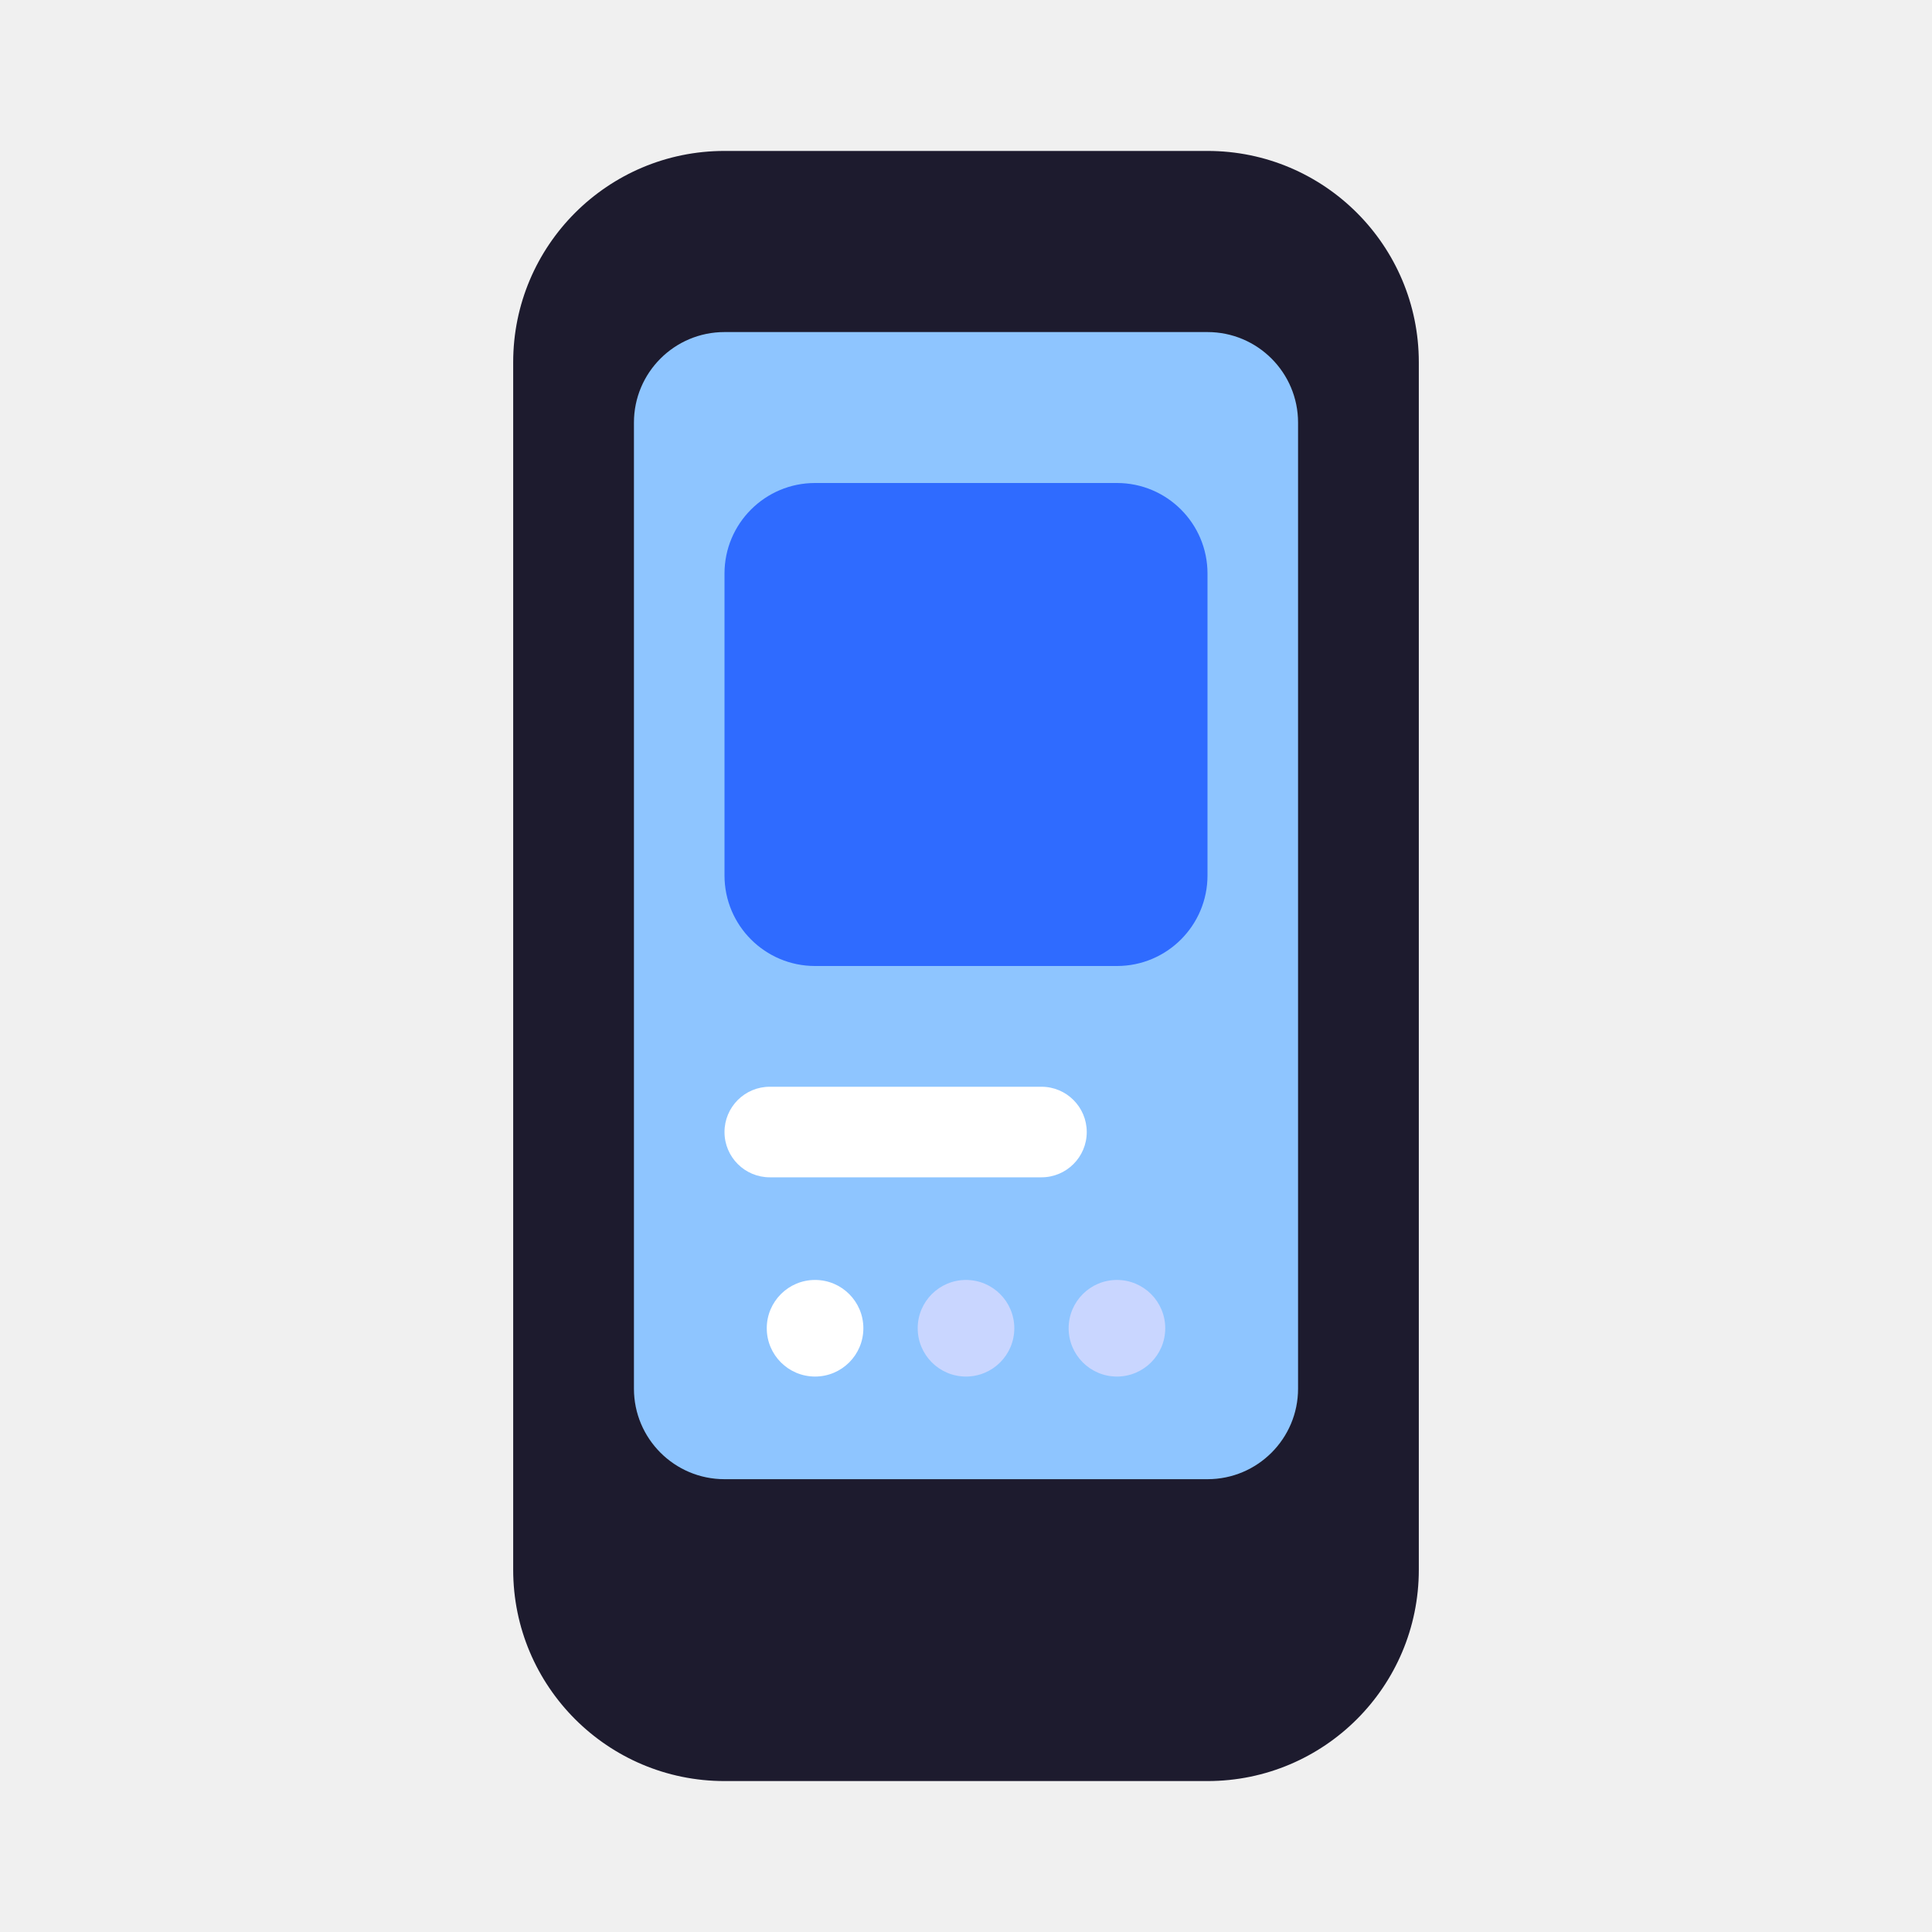
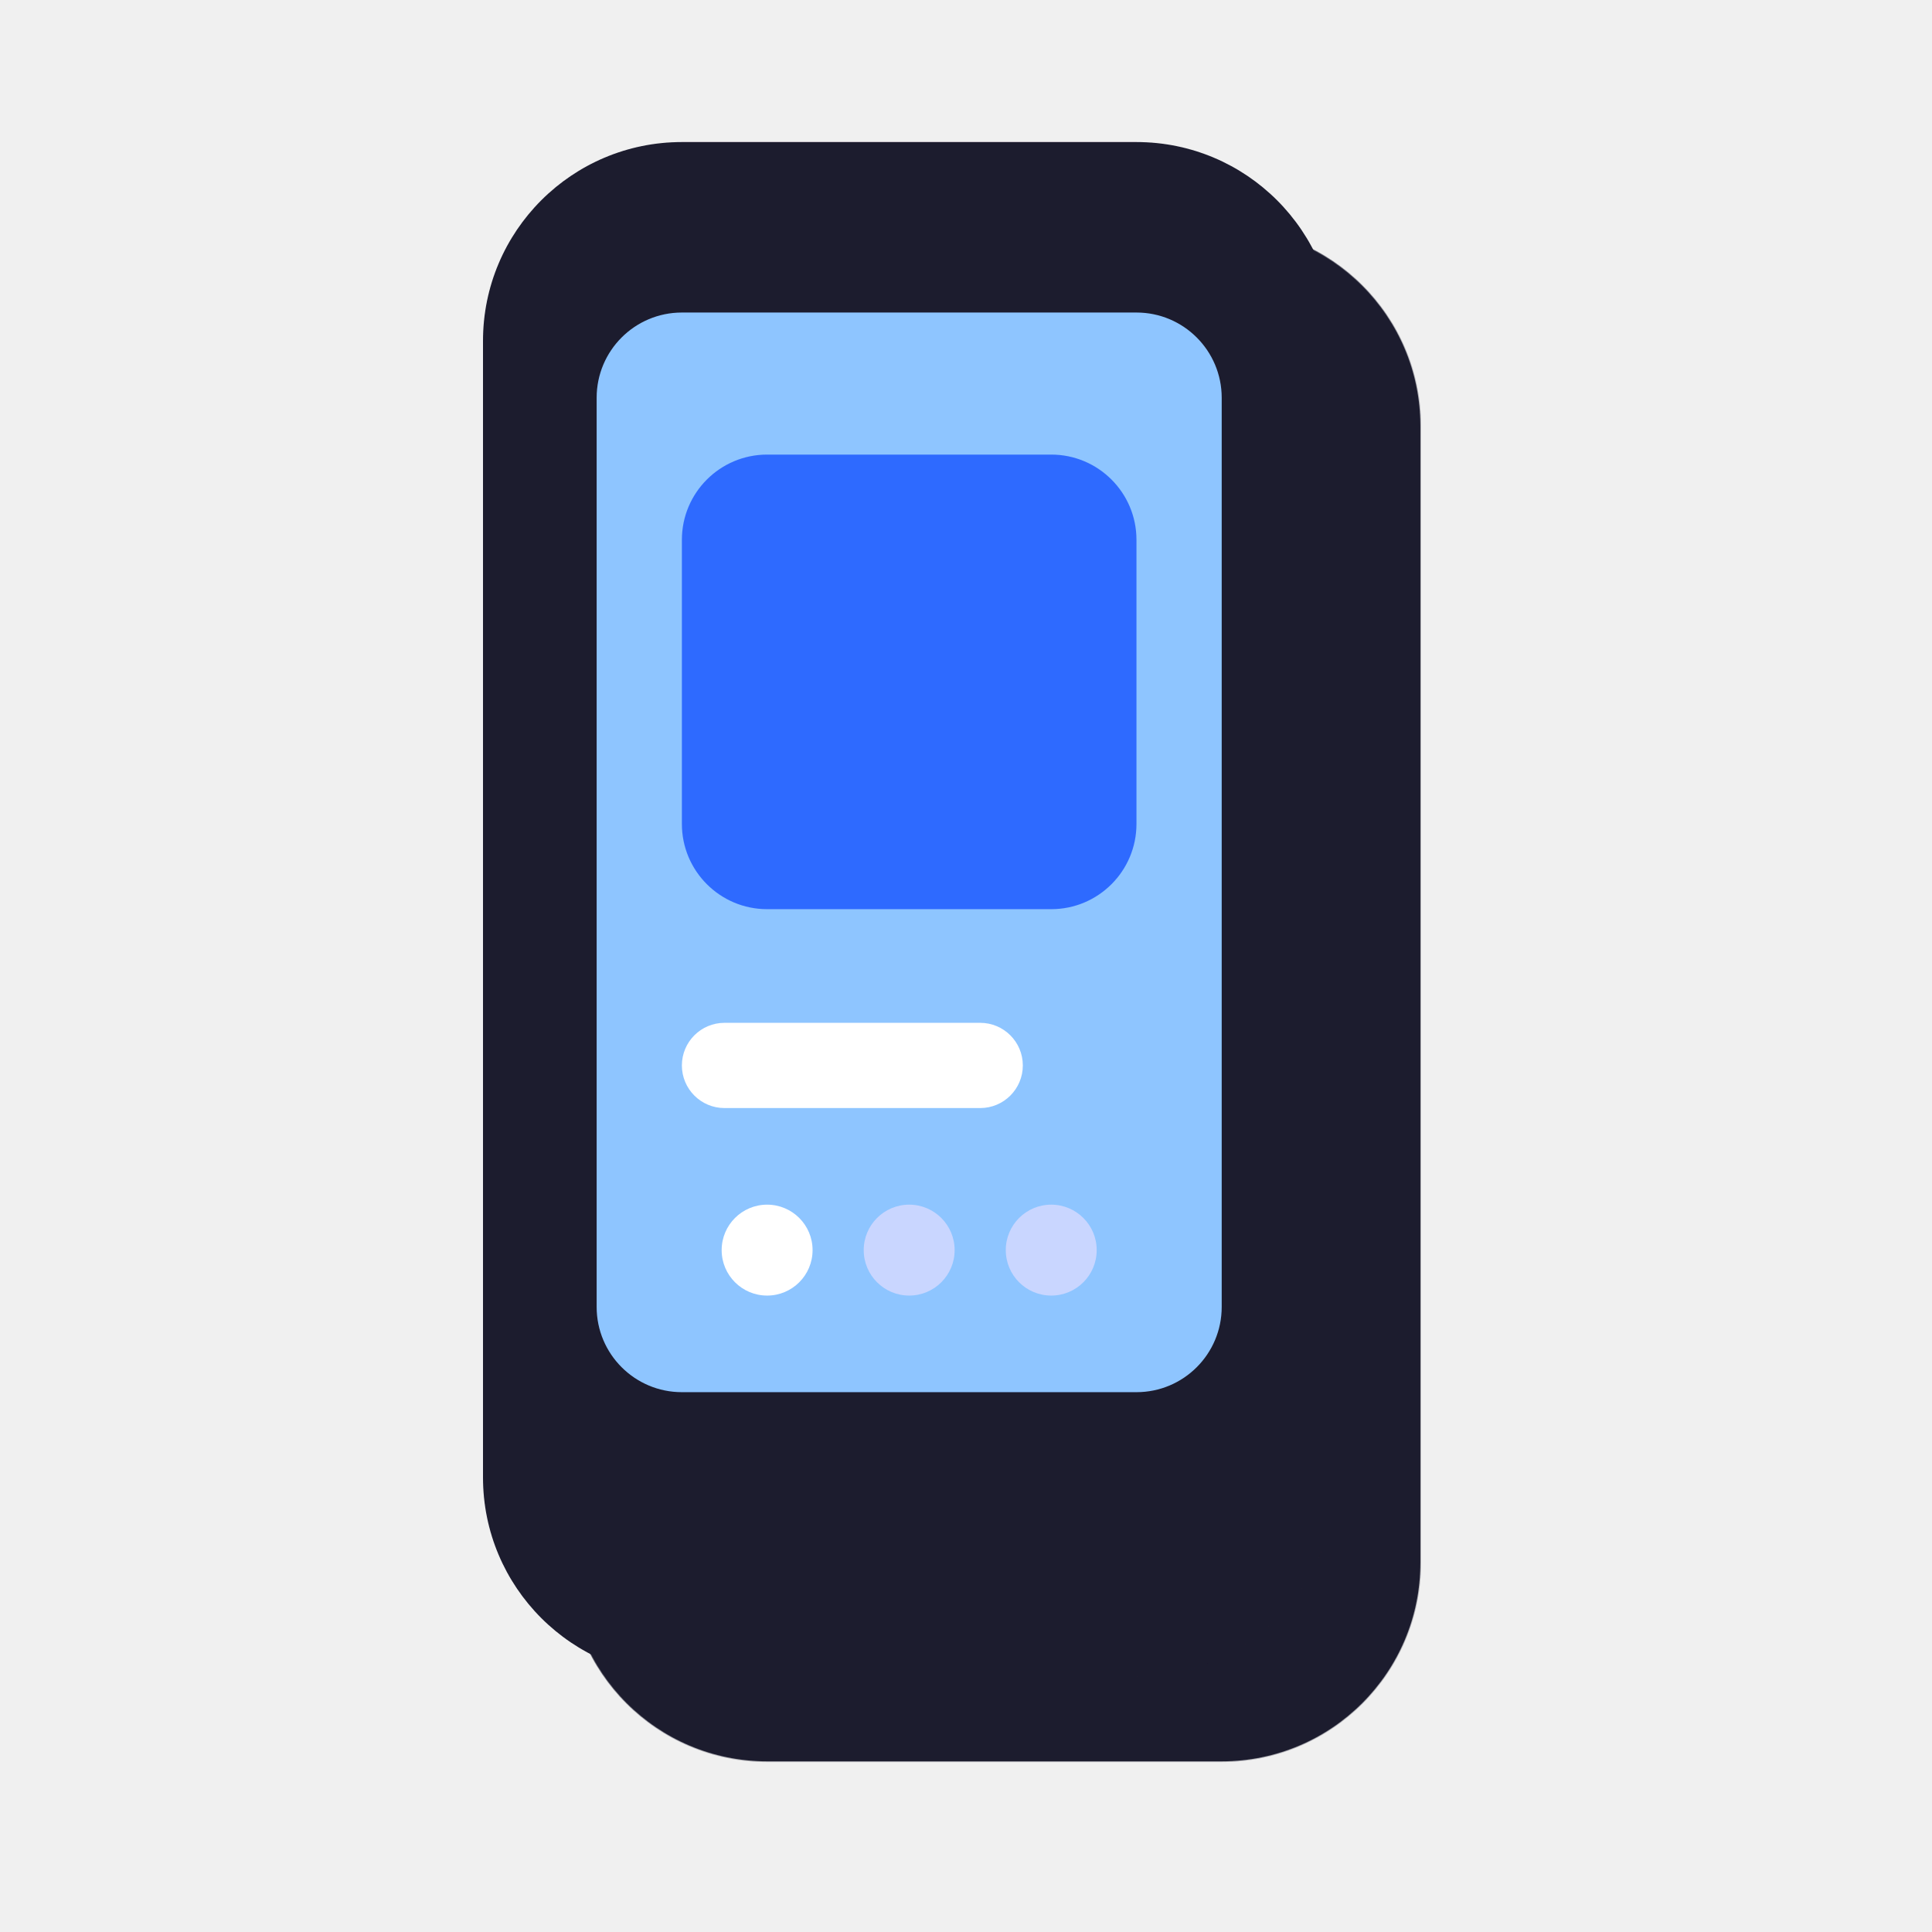
- <svg xmlns="http://www.w3.org/2000/svg" viewBox="0 0 64 64">
-   <rect x="17" y="5" width="30" height="54" rx="7" fill="#1d1b2e" />
-   <rect x="21" y="11" width="22" height="38" rx="3" fill="#8ec5ff" />
-   <rect x="24" y="16" width="16" height="16" rx="3" fill="#2f6bff" />
-   <rect x="24" y="36" width="12" height="3" rx="1.5" fill="#fff" />
-   <circle cx="27" cy="44" r="1.6" fill="#fff" />
-   <circle cx="32" cy="44" r="1.6" fill="#c9d6ff" />
-   <circle cx="37" cy="44" r="1.6" fill="#c9d6ff" />
+ <svg xmlns="http://www.w3.org/2000/svg" viewBox="0 0 68 68">
+   <filter id="s" x="-10%" y="-10%" width="130%" height="130%">
+     <feDropShadow dx="3" dy="3" stdDeviation="0" flood-color="#1d1b2e" flood-opacity="1" />
+   </filter>
+   <g filter="url(#s)">
+     <rect x="17" y="5" width="30" height="54" rx="7" fill="#1d1b2e" />
+     <rect x="21" y="11" width="22" height="38" rx="3" fill="#8ec5ff" />
+     <rect x="24" y="16" width="16" height="16" rx="3" fill="#2f6bff" />
+     <rect x="24" y="36" width="12" height="3" rx="1.5" fill="#fff" />
+     <circle cx="27" cy="44" r="1.6" fill="#fff" />
+     <circle cx="32" cy="44" r="1.6" fill="#c9d6ff" />
+     <circle cx="37" cy="44" r="1.6" fill="#c9d6ff" />
+   </g>
</svg>
